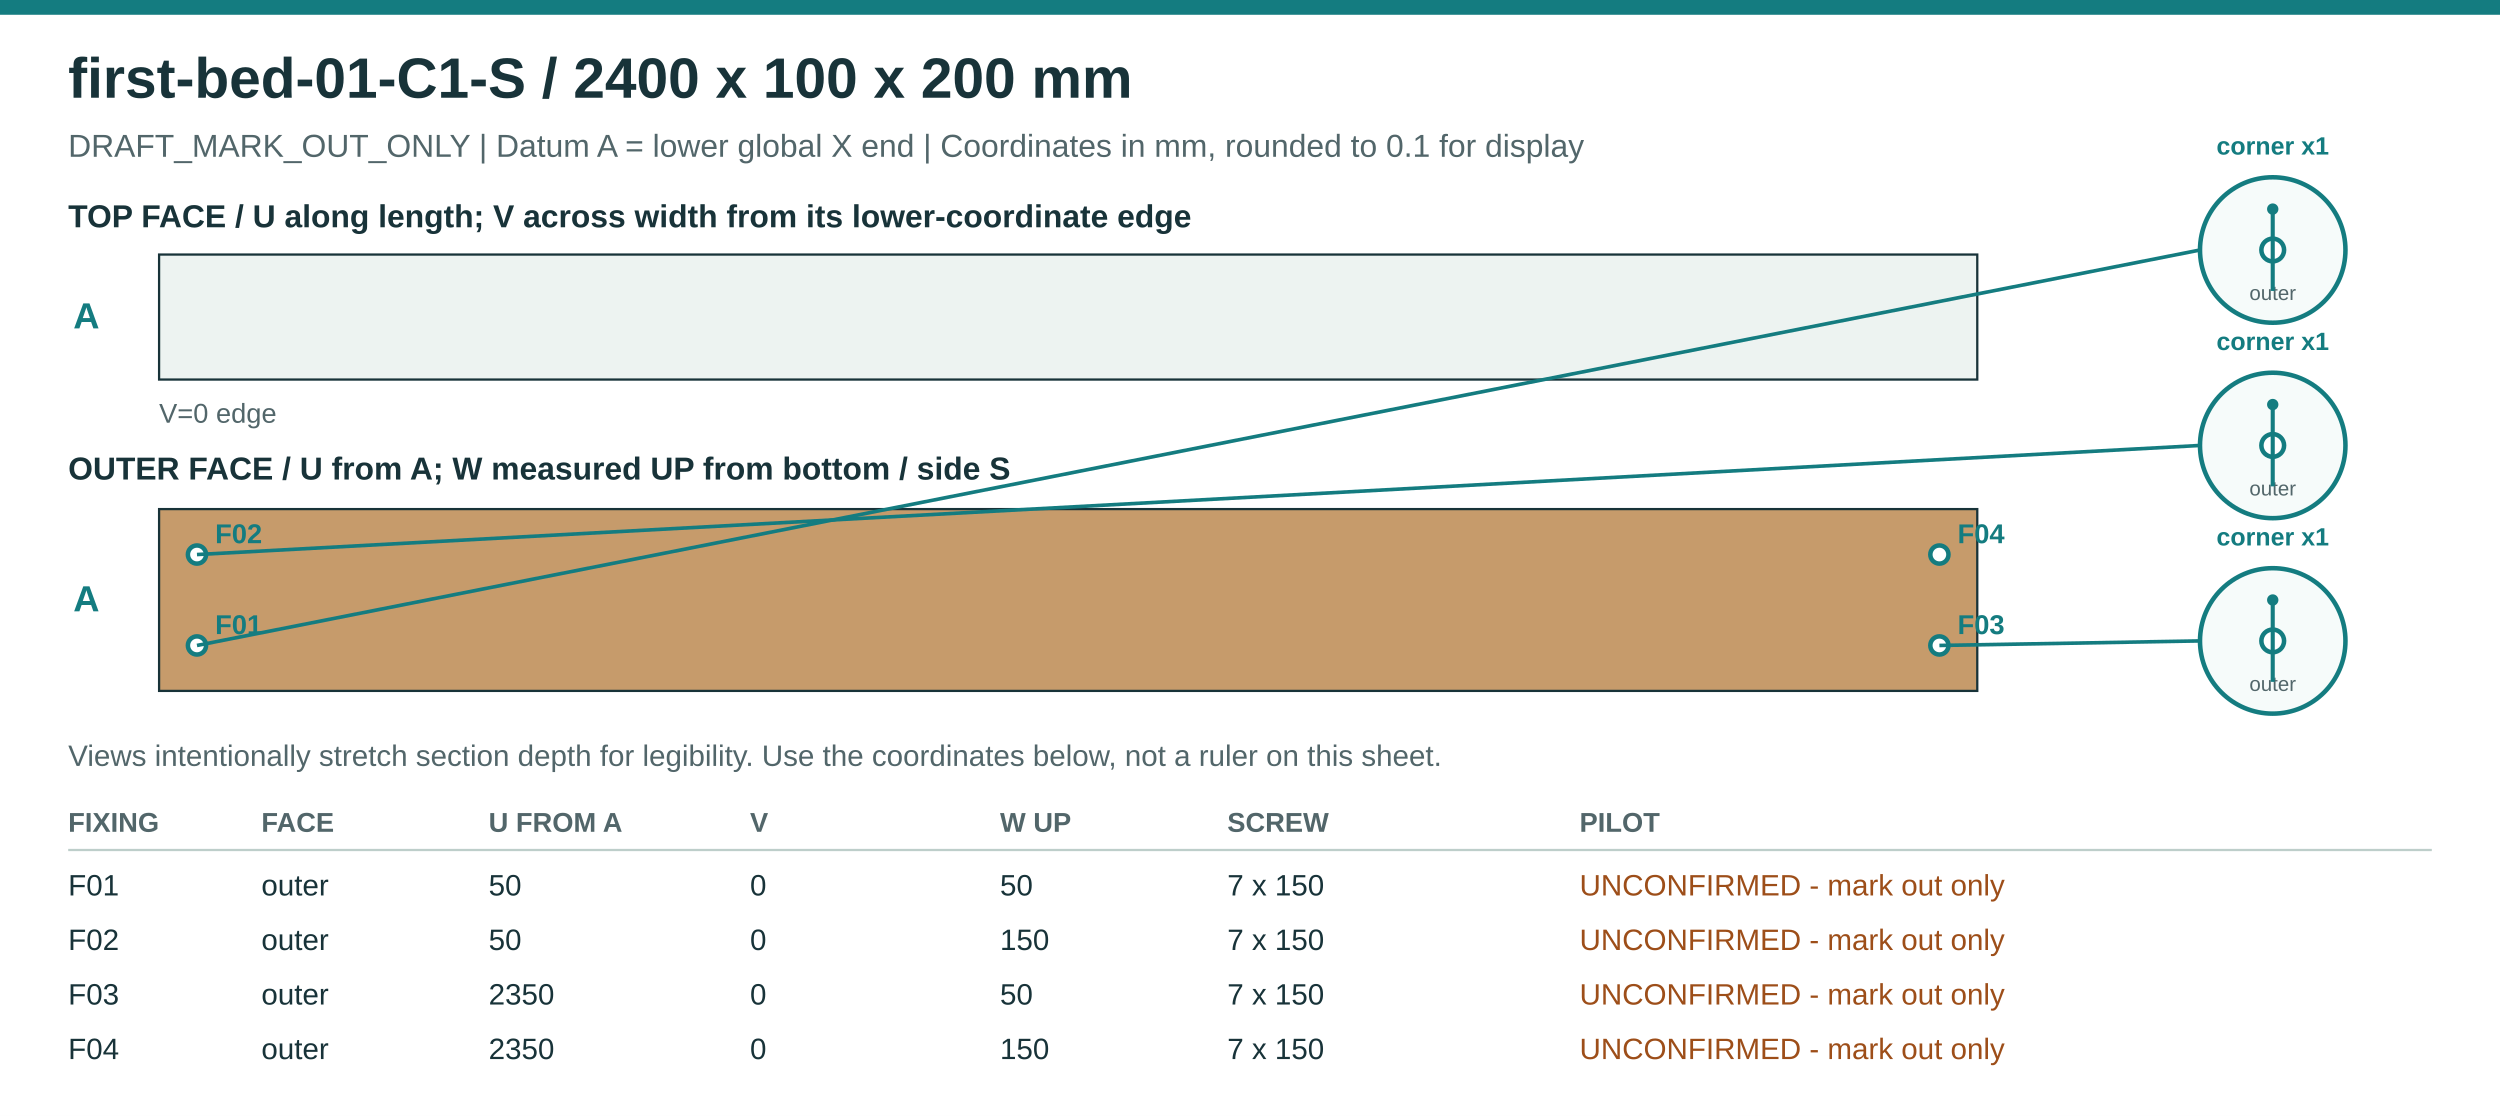
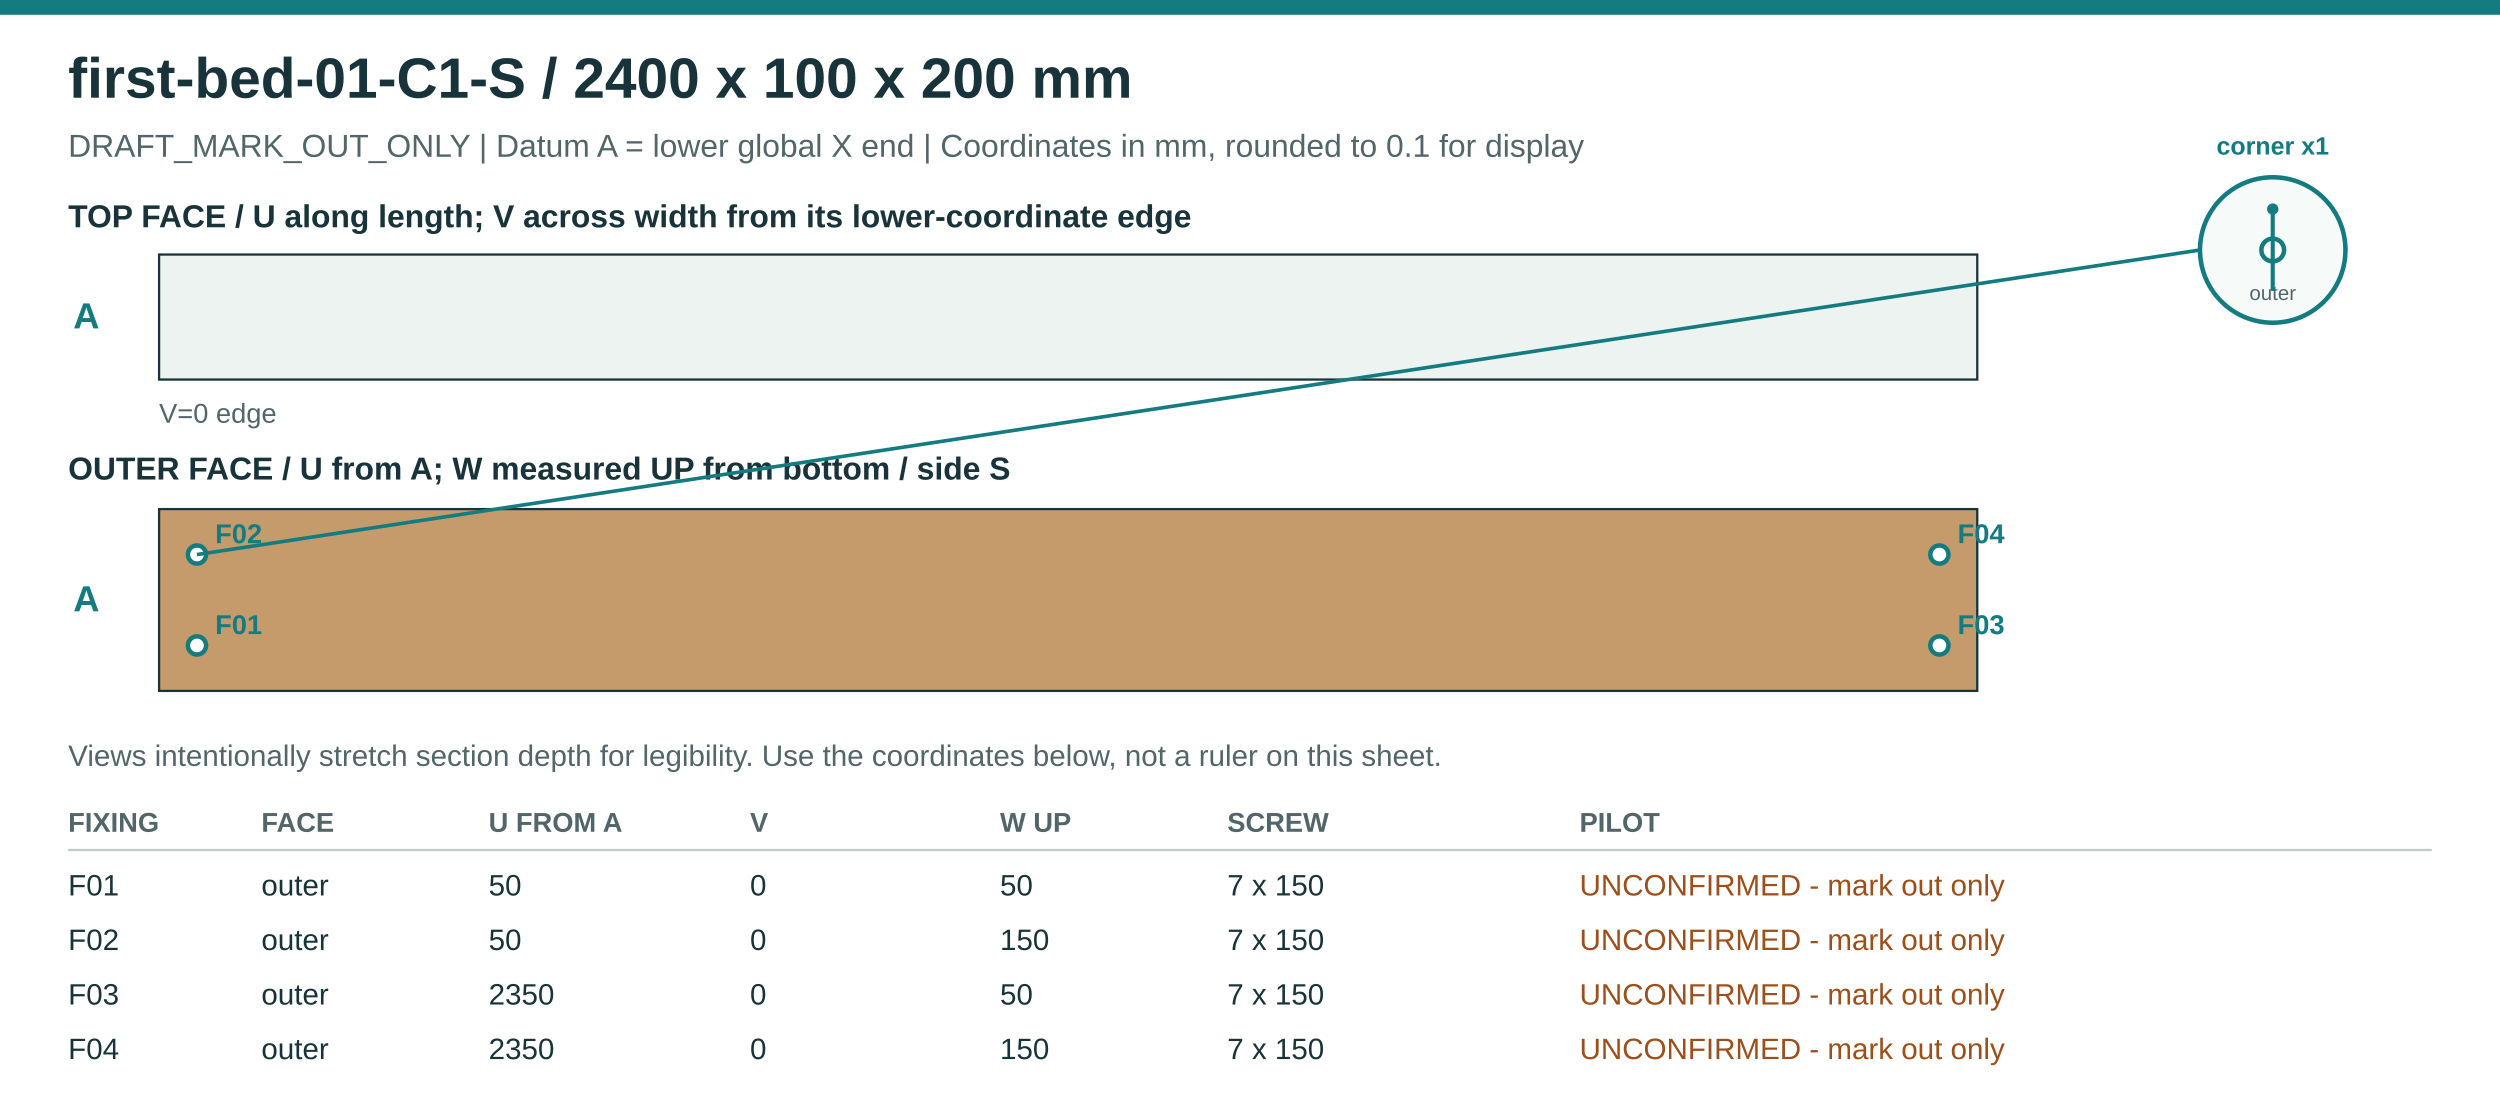
<svg xmlns="http://www.w3.org/2000/svg" width="1100" height="491" viewBox="0 0 1100 491">
  <rect width="100%" height="100%" fill="white" />
  <rect x="0" y="0" width="1100" height="6" fill="#147c80" stroke="#147c80" stroke-width="1" />
  <text x="30" y="43" font-family="Arial,Helvetica,sans-serif" font-size="25" font-weight="700" fill="#183339" text-anchor="start">first-bed-01-C1-S / 2400 x 100 x 200 mm</text>
  <text x="30" y="69" font-family="Arial,Helvetica,sans-serif" font-size="14" font-weight="400" fill="#52666a" text-anchor="start">DRAFT_MARK_OUT_ONLY  |  Datum A = lower global X end  |  Coordinates in mm, rounded to 0.1 for display</text>
  <text x="30" y="100" font-family="Arial,Helvetica,sans-serif" font-size="14" font-weight="700" fill="#183339" text-anchor="start">TOP FACE / U along length; V across width from its lower-coordinate edge</text>
  <rect x="70" y="112" width="800" height="55" fill="#edf3f1" stroke="#183339" stroke-width="1" />
  <text x="38" y="144.5" font-family="Arial,Helvetica,sans-serif" font-size="16" font-weight="700" fill="#147c80" text-anchor="middle">A</text>
  <text x="70" y="186" font-family="Arial,Helvetica,sans-serif" font-size="12" font-weight="400" fill="#52666a" text-anchor="start">V=0 edge</text>
  <text x="30" y="211" font-family="Arial,Helvetica,sans-serif" font-size="14" font-weight="700" fill="#183339" text-anchor="start">OUTER FACE / U from A; W measured UP from bottom / side S</text>
  <rect x="70" y="224" width="800" height="80" fill="#c69b6b" stroke="#183339" stroke-width="1" />
  <text x="38" y="269.0" font-family="Arial,Helvetica,sans-serif" font-size="16" font-weight="700" fill="#147c80" text-anchor="middle">A</text>
  <circle cx="86.667" cy="284.0" r="4" fill="white" stroke="#147c80" stroke-width="2" />
  <text x="94.667" y="279.0" font-family="Arial,Helvetica,sans-serif" font-size="12" font-weight="700" fill="#147c80" text-anchor="start">F01</text>
  <circle cx="86.667" cy="244.0" r="4" fill="white" stroke="#147c80" stroke-width="2" />
  <text x="94.667" y="239.0" font-family="Arial,Helvetica,sans-serif" font-size="12" font-weight="700" fill="#147c80" text-anchor="start">F02</text>
  <circle cx="853.333" cy="284.0" r="4" fill="white" stroke="#147c80" stroke-width="2" />
  <text x="861.333" y="279.0" font-family="Arial,Helvetica,sans-serif" font-size="12" font-weight="700" fill="#147c80" text-anchor="start">F03</text>
  <circle cx="853.333" cy="244.0" r="4" fill="white" stroke="#147c80" stroke-width="2" />
  <text x="861.333" y="239.0" font-family="Arial,Helvetica,sans-serif" font-size="12" font-weight="700" fill="#147c80" text-anchor="start">F04</text>
-   <line x1="86.667" y1="284.0" x2="968" y2="110" stroke="#147c80" stroke-width="1.6" />
+   <line x1="86.667" y1="244.0" x2="968" y2="110" stroke="#147c80" stroke-width="1.6" />
  <circle cx="1000" cy="110" r="32" fill="#f6fbfa" stroke="#147c80" stroke-width="2" />
  <circle cx="1000" cy="110" r="5" fill="white" stroke="#147c80" stroke-width="2" />
  <text x="1000" y="68" font-family="Arial,Helvetica,sans-serif" font-size="11" font-weight="700" fill="#147c80" text-anchor="middle">corner x1</text>
  <text x="1000" y="132" font-family="Arial,Helvetica,sans-serif" font-size="9" font-weight="400" fill="#52666a" text-anchor="middle">outer</text>
  <line x1="1000" y1="128" x2="1000" y2="92" stroke="#147c80" stroke-width="1.8" />
  <circle cx="1000" cy="92" r="2" fill="#147c80" stroke="#147c80" stroke-width="1" />
-   <line x1="86.667" y1="244.0" x2="968" y2="196" stroke="#147c80" stroke-width="1.6" />
-   <circle cx="1000" cy="196" r="32" fill="#f6fbfa" stroke="#147c80" stroke-width="2" />
-   <circle cx="1000" cy="196" r="5" fill="white" stroke="#147c80" stroke-width="2" />
-   <text x="1000" y="154" font-family="Arial,Helvetica,sans-serif" font-size="11" font-weight="700" fill="#147c80" text-anchor="middle">corner x1</text>
-   <text x="1000" y="218" font-family="Arial,Helvetica,sans-serif" font-size="9" font-weight="400" fill="#52666a" text-anchor="middle">outer</text>
-   <line x1="1000" y1="214" x2="1000" y2="178" stroke="#147c80" stroke-width="1.8" />
-   <circle cx="1000" cy="178" r="2" fill="#147c80" stroke="#147c80" stroke-width="1" />
-   <line x1="853.333" y1="284.0" x2="968" y2="282" stroke="#147c80" stroke-width="1.6" />
-   <circle cx="1000" cy="282" r="32" fill="#f6fbfa" stroke="#147c80" stroke-width="2" />
-   <circle cx="1000" cy="282" r="5" fill="white" stroke="#147c80" stroke-width="2" />
-   <text x="1000" y="240" font-family="Arial,Helvetica,sans-serif" font-size="11" font-weight="700" fill="#147c80" text-anchor="middle">corner x1</text>
-   <text x="1000" y="304" font-family="Arial,Helvetica,sans-serif" font-size="9" font-weight="400" fill="#52666a" text-anchor="middle">outer</text>
-   <line x1="1000" y1="300" x2="1000" y2="264" stroke="#147c80" stroke-width="1.8" />
-   <circle cx="1000" cy="264" r="2" fill="#147c80" stroke="#147c80" stroke-width="1" />
  <text x="30" y="337" font-family="Arial,Helvetica,sans-serif" font-size="13" font-weight="400" fill="#52666a" text-anchor="start">Views intentionally stretch section depth for legibility. Use the coordinates below, not a ruler on this sheet.</text>
  <text x="30" y="366" font-family="Arial,Helvetica,sans-serif" font-size="12" font-weight="700" fill="#52666a" text-anchor="start">FIXING</text>
  <text x="115" y="366" font-family="Arial,Helvetica,sans-serif" font-size="12" font-weight="700" fill="#52666a" text-anchor="start">FACE</text>
  <text x="215" y="366" font-family="Arial,Helvetica,sans-serif" font-size="12" font-weight="700" fill="#52666a" text-anchor="start">U FROM A</text>
  <text x="330" y="366" font-family="Arial,Helvetica,sans-serif" font-size="12" font-weight="700" fill="#52666a" text-anchor="start">V</text>
  <text x="440" y="366" font-family="Arial,Helvetica,sans-serif" font-size="12" font-weight="700" fill="#52666a" text-anchor="start">W UP</text>
  <text x="540" y="366" font-family="Arial,Helvetica,sans-serif" font-size="12" font-weight="700" fill="#52666a" text-anchor="start">SCREW</text>
  <text x="695" y="366" font-family="Arial,Helvetica,sans-serif" font-size="12" font-weight="700" fill="#52666a" text-anchor="start">PILOT</text>
  <line x1="30" y1="374" x2="1070" y2="374" stroke="#bdceca" stroke-width="1" />
  <text x="30" y="394" font-family="Arial,Helvetica,sans-serif" font-size="13" font-weight="400" fill="#183339" text-anchor="start">F01</text>
  <text x="115" y="394" font-family="Arial,Helvetica,sans-serif" font-size="13" font-weight="400" fill="#183339" text-anchor="start">outer</text>
  <text x="215" y="394" font-family="Arial,Helvetica,sans-serif" font-size="13" font-weight="400" fill="#183339" text-anchor="start">50</text>
  <text x="330" y="394" font-family="Arial,Helvetica,sans-serif" font-size="13" font-weight="400" fill="#183339" text-anchor="start">0</text>
  <text x="440" y="394" font-family="Arial,Helvetica,sans-serif" font-size="13" font-weight="400" fill="#183339" text-anchor="start">50</text>
  <text x="540" y="394" font-family="Arial,Helvetica,sans-serif" font-size="13" font-weight="400" fill="#183339" text-anchor="start">7 x 150</text>
  <text x="695" y="394" font-family="Arial,Helvetica,sans-serif" font-size="13" font-weight="400" fill="#9d4e19" text-anchor="start">UNCONFIRMED - mark out only</text>
  <text x="30" y="418" font-family="Arial,Helvetica,sans-serif" font-size="13" font-weight="400" fill="#183339" text-anchor="start">F02</text>
  <text x="115" y="418" font-family="Arial,Helvetica,sans-serif" font-size="13" font-weight="400" fill="#183339" text-anchor="start">outer</text>
  <text x="215" y="418" font-family="Arial,Helvetica,sans-serif" font-size="13" font-weight="400" fill="#183339" text-anchor="start">50</text>
  <text x="330" y="418" font-family="Arial,Helvetica,sans-serif" font-size="13" font-weight="400" fill="#183339" text-anchor="start">0</text>
  <text x="440" y="418" font-family="Arial,Helvetica,sans-serif" font-size="13" font-weight="400" fill="#183339" text-anchor="start">150</text>
  <text x="540" y="418" font-family="Arial,Helvetica,sans-serif" font-size="13" font-weight="400" fill="#183339" text-anchor="start">7 x 150</text>
  <text x="695" y="418" font-family="Arial,Helvetica,sans-serif" font-size="13" font-weight="400" fill="#9d4e19" text-anchor="start">UNCONFIRMED - mark out only</text>
  <text x="30" y="442" font-family="Arial,Helvetica,sans-serif" font-size="13" font-weight="400" fill="#183339" text-anchor="start">F03</text>
  <text x="115" y="442" font-family="Arial,Helvetica,sans-serif" font-size="13" font-weight="400" fill="#183339" text-anchor="start">outer</text>
  <text x="215" y="442" font-family="Arial,Helvetica,sans-serif" font-size="13" font-weight="400" fill="#183339" text-anchor="start">2350</text>
  <text x="330" y="442" font-family="Arial,Helvetica,sans-serif" font-size="13" font-weight="400" fill="#183339" text-anchor="start">0</text>
  <text x="440" y="442" font-family="Arial,Helvetica,sans-serif" font-size="13" font-weight="400" fill="#183339" text-anchor="start">50</text>
  <text x="540" y="442" font-family="Arial,Helvetica,sans-serif" font-size="13" font-weight="400" fill="#183339" text-anchor="start">7 x 150</text>
  <text x="695" y="442" font-family="Arial,Helvetica,sans-serif" font-size="13" font-weight="400" fill="#9d4e19" text-anchor="start">UNCONFIRMED - mark out only</text>
  <text x="30" y="466" font-family="Arial,Helvetica,sans-serif" font-size="13" font-weight="400" fill="#183339" text-anchor="start">F04</text>
  <text x="115" y="466" font-family="Arial,Helvetica,sans-serif" font-size="13" font-weight="400" fill="#183339" text-anchor="start">outer</text>
  <text x="215" y="466" font-family="Arial,Helvetica,sans-serif" font-size="13" font-weight="400" fill="#183339" text-anchor="start">2350</text>
  <text x="330" y="466" font-family="Arial,Helvetica,sans-serif" font-size="13" font-weight="400" fill="#183339" text-anchor="start">0</text>
  <text x="440" y="466" font-family="Arial,Helvetica,sans-serif" font-size="13" font-weight="400" fill="#183339" text-anchor="start">150</text>
  <text x="540" y="466" font-family="Arial,Helvetica,sans-serif" font-size="13" font-weight="400" fill="#183339" text-anchor="start">7 x 150</text>
  <text x="695" y="466" font-family="Arial,Helvetica,sans-serif" font-size="13" font-weight="400" fill="#9d4e19" text-anchor="start">UNCONFIRMED - mark out only</text>
</svg>
